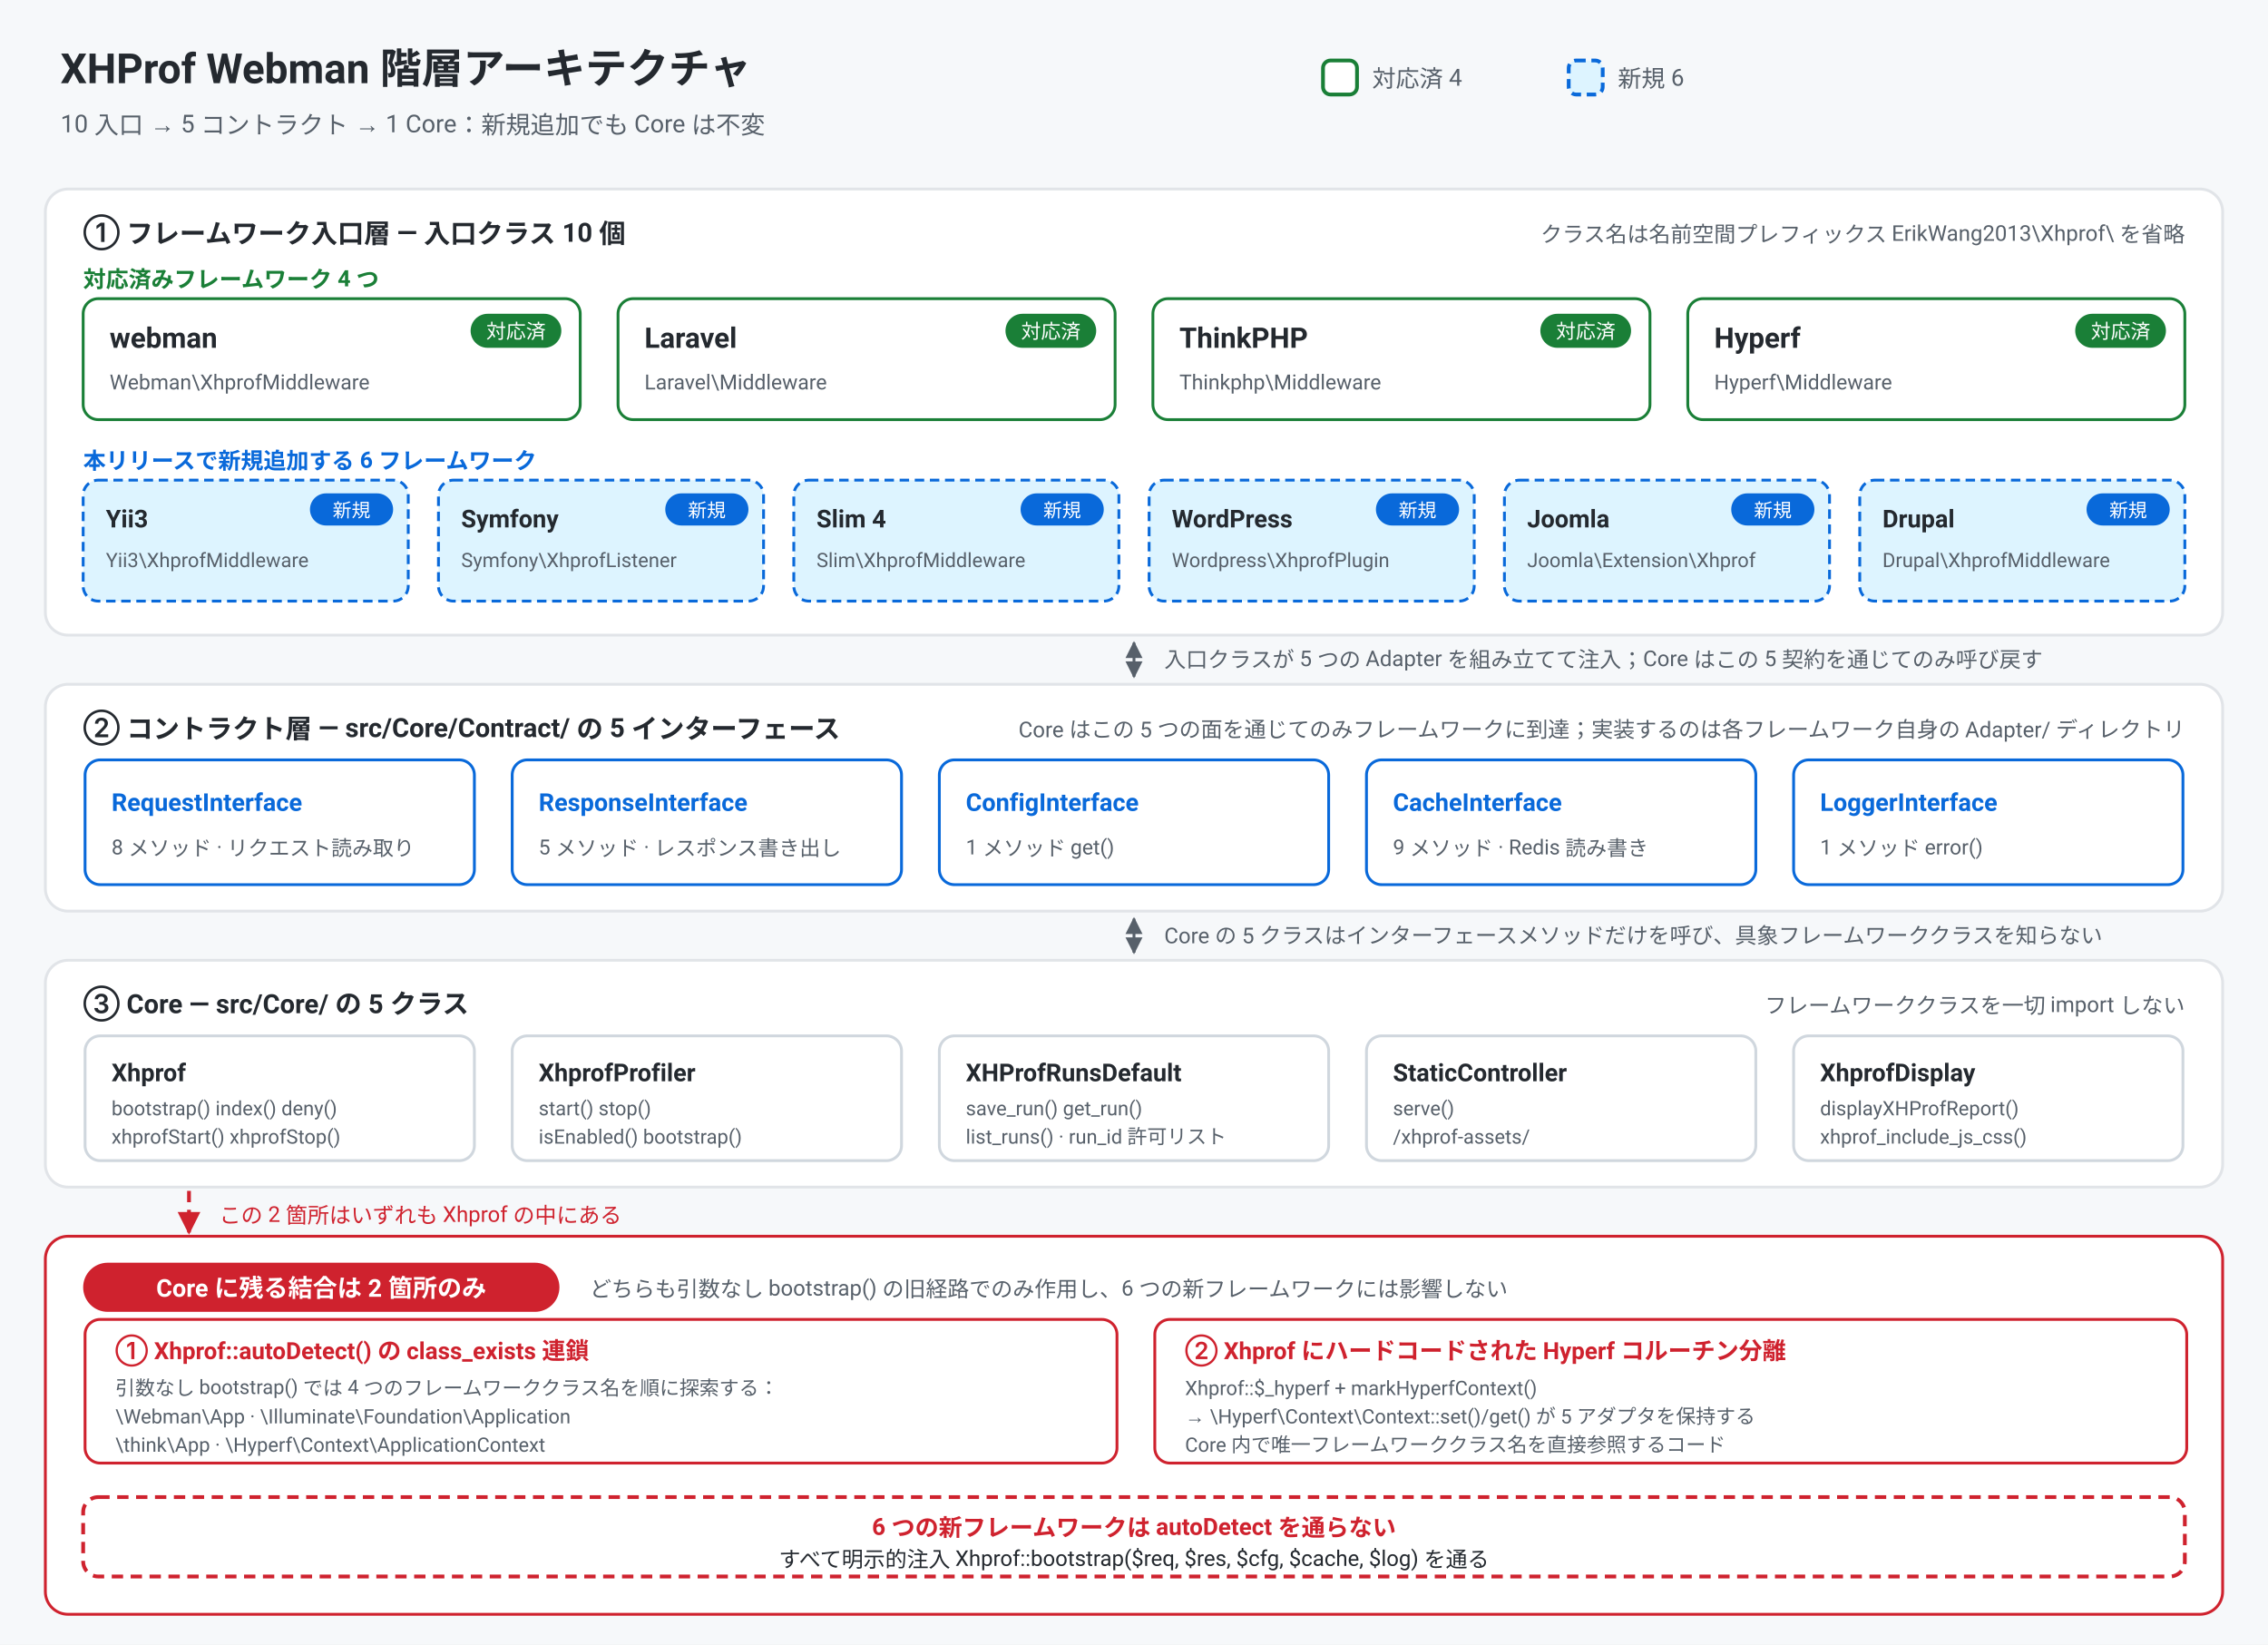
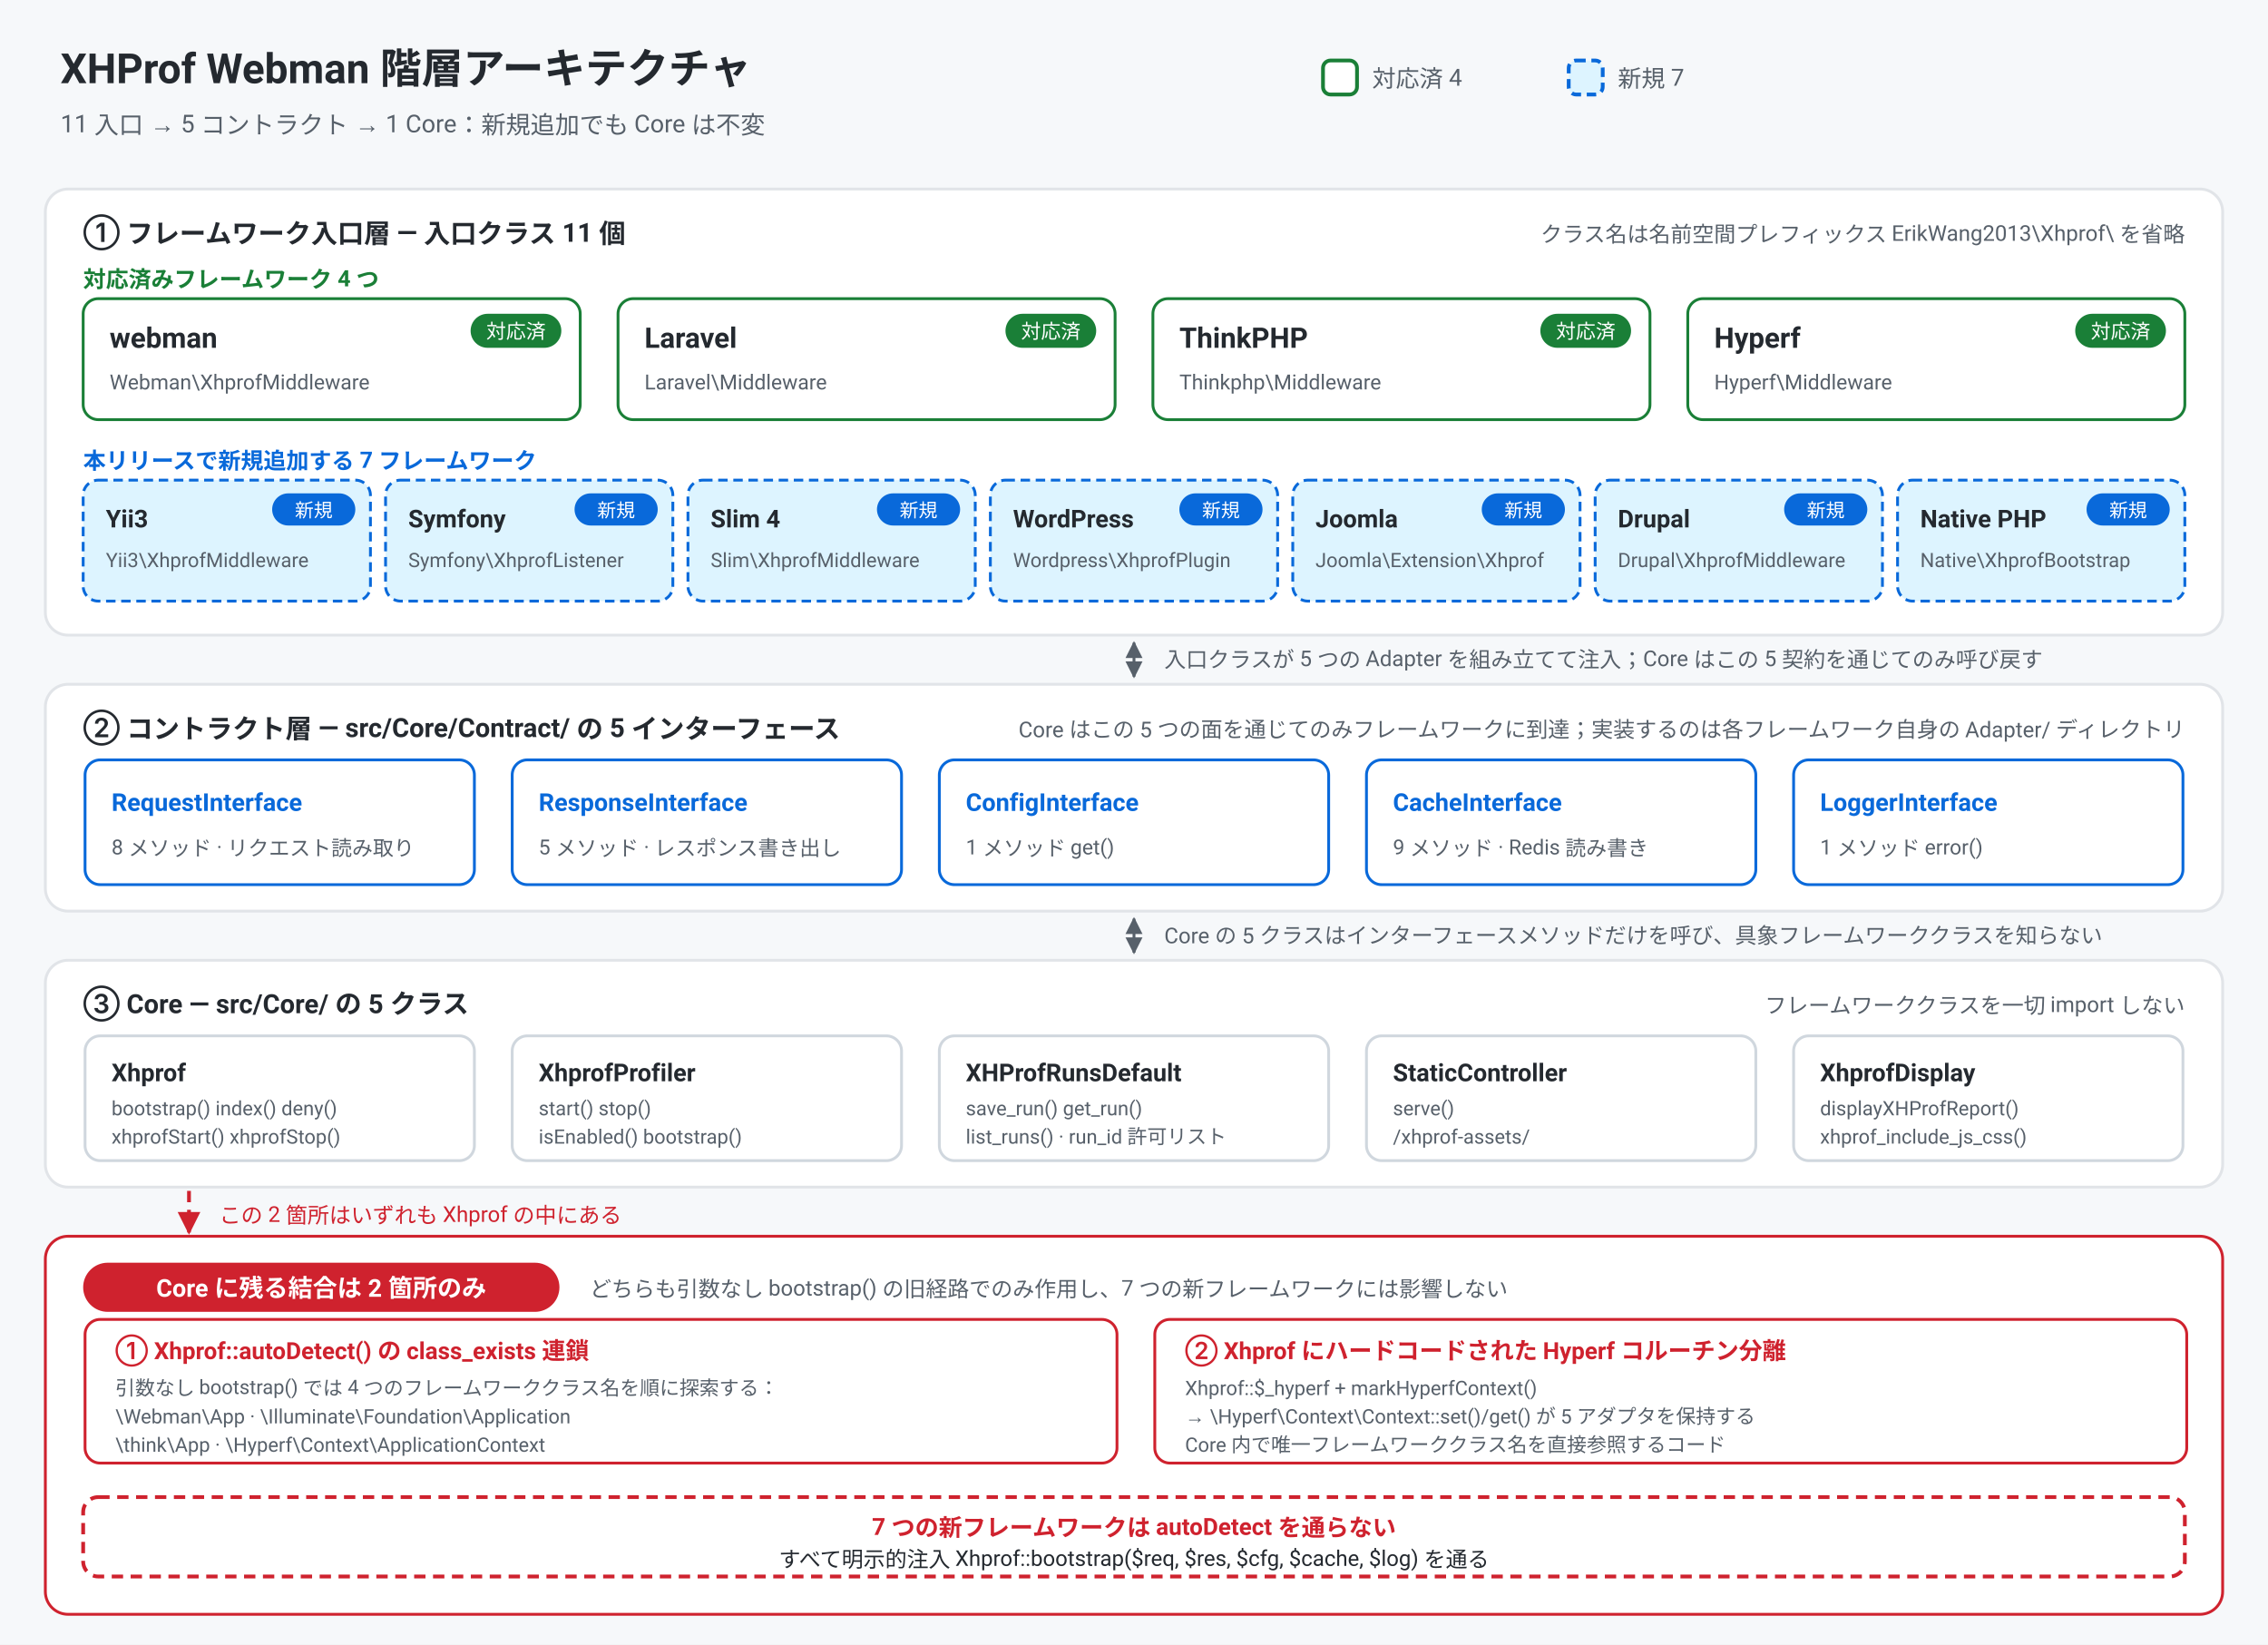
<svg xmlns="http://www.w3.org/2000/svg" viewBox="0 0 1200 870" width="1200" height="870" role="img" font-family="-apple-system, BlinkMacSystemFont, &quot;Segoe UI&quot;, Roboto, &quot;Helvetica Neue&quot;, Arial, &quot;Noto Sans SC&quot;, &quot;PingFang SC&quot;, &quot;Microsoft YaHei&quot;, sans-serif">
  <defs>
    <marker id="arrow" viewBox="0 0 10 10" refX="9" refY="5" markerWidth="6" markerHeight="6" orient="auto-start-reverse">
      <path d="M0,0 L10,5 L0,10 z" fill="#57606a" />
    </marker>
    <marker id="arrow-red" viewBox="0 0 10 10" refX="9" refY="5" markerWidth="6" markerHeight="6" orient="auto-start-reverse">
      <path d="M0,0 L10,5 L0,10 z" fill="#cf222e" />
    </marker>
  </defs>
  <rect x="0" y="0" width="1200" height="870" fill="#f6f8fa" />
  <text x="32" y="44" font-size="22" font-weight="700" fill="#24292f">XHProf Webman 階層アーキテクチャ</text>
-   <text x="32" y="70" font-size="13" fill="#57606a">10 入口 → 5 コントラクト → 1 Core：新規追加でも Core は不変</text>
+   <text x="32" y="70" font-size="13" fill="#57606a">11 入口 → 5 コントラクト → 1 Core：新規追加でも Core は不変</text>
  <rect x="700" y="32" width="18" height="18" rx="4" fill="#ffffff" stroke="#1a7f37" stroke-width="2" />
  <text x="726" y="46" font-size="12.5" fill="#57606a">対応済 4</text>
  <rect x="830" y="32" width="18" height="18" rx="4" fill="#ddf4ff" stroke="#0969da" stroke-width="2" stroke-dasharray="5 3" />
-   <text x="856" y="46" font-size="12.5" fill="#57606a">新規 6</text>
+   <text x="856" y="46" font-size="12.5" fill="#57606a">新規 7</text>
  <rect x="24" y="100" width="1152" height="236" rx="12" fill="#ffffff" stroke="#e1e4e8" stroke-width="1.5" />
-   <text x="44" y="128" font-size="14" font-weight="600" fill="#24292f">① フレームワーク入口層 — 入口クラス 10 個</text>
+   <text x="44" y="128" font-size="14" font-weight="600" fill="#24292f">① フレームワーク入口層 — 入口クラス 11 個</text>
  <text x="1156" y="128" font-size="11.5" fill="#57606a" text-anchor="end">クラス名は名前空間プレフィックス ErikWang2013\Xhprof\ を省略</text>
  <text x="44" y="152" font-size="12" font-weight="600" fill="#1a7f37">対応済みフレームワーク 4 つ</text>
  <rect x="44" y="158" width="263" height="64" rx="8" fill="#ffffff" stroke="#1a7f37" stroke-width="1.5" />
  <text x="58" y="184" font-size="15" font-weight="600" fill="#24292f">webman</text>
  <text x="58" y="206" font-size="11" fill="#57606a">Webman\XhprofMiddleware</text>
  <rect x="249" y="166" width="48" height="18" rx="9" fill="#1a7f37" />
  <text x="273" y="179" font-size="10.5" fill="#ffffff" text-anchor="middle">対応済</text>
  <rect x="327" y="158" width="263" height="64" rx="8" fill="#ffffff" stroke="#1a7f37" stroke-width="1.5" />
  <text x="341" y="184" font-size="15" font-weight="600" fill="#24292f">Laravel</text>
  <text x="341" y="206" font-size="11" fill="#57606a">Laravel\Middleware</text>
  <rect x="532" y="166" width="48" height="18" rx="9" fill="#1a7f37" />
  <text x="556" y="179" font-size="10.5" fill="#ffffff" text-anchor="middle">対応済</text>
  <rect x="610" y="158" width="263" height="64" rx="8" fill="#ffffff" stroke="#1a7f37" stroke-width="1.5" />
  <text x="624" y="184" font-size="15" font-weight="600" fill="#24292f">ThinkPHP</text>
  <text x="624" y="206" font-size="11" fill="#57606a">Thinkphp\Middleware</text>
  <rect x="815" y="166" width="48" height="18" rx="9" fill="#1a7f37" />
  <text x="839" y="179" font-size="10.5" fill="#ffffff" text-anchor="middle">対応済</text>
  <rect x="893" y="158" width="263" height="64" rx="8" fill="#ffffff" stroke="#1a7f37" stroke-width="1.5" />
  <text x="907" y="184" font-size="15" font-weight="600" fill="#24292f">Hyperf</text>
  <text x="907" y="206" font-size="11" fill="#57606a">Hyperf\Middleware</text>
  <rect x="1098" y="166" width="48" height="18" rx="9" fill="#1a7f37" />
  <text x="1122" y="179" font-size="10.5" fill="#ffffff" text-anchor="middle">対応済</text>
-   <text x="44" y="248" font-size="12" font-weight="600" fill="#0969da">本リリースで新規追加する 6 フレームワーク</text>
-   <rect x="44" y="254" width="172" height="64" rx="8" fill="#ddf4ff" stroke="#0969da" stroke-width="1.5" stroke-dasharray="5 3" />
+   <text x="44" y="248" font-size="12" font-weight="600" fill="#0969da">本リリースで新規追加する 7 フレームワーク</text>
+   <rect x="44" y="254" width="152" height="64" rx="8" fill="#ddf4ff" stroke="#0969da" stroke-width="1.5" stroke-dasharray="5 3" />
  <text x="56" y="279" font-size="13" font-weight="600" fill="#24292f">Yii3</text>
  <text x="56" y="300" font-size="10.5" fill="#57606a">Yii3\XhprofMiddleware</text>
-   <rect x="164" y="261" width="44" height="17" rx="8.5" fill="#0969da" />
-   <text x="186" y="273.5" font-size="10" fill="#ffffff" text-anchor="middle">新規</text>
-   <rect x="232" y="254" width="172" height="64" rx="8" fill="#ddf4ff" stroke="#0969da" stroke-width="1.5" stroke-dasharray="5 3" />
-   <text x="244" y="279" font-size="13" font-weight="600" fill="#24292f">Symfony</text>
-   <text x="244" y="300" font-size="10.5" fill="#57606a">Symfony\XhprofListener</text>
-   <rect x="352" y="261" width="44" height="17" rx="8.5" fill="#0969da" />
-   <text x="374" y="273.5" font-size="10" fill="#ffffff" text-anchor="middle">新規</text>
-   <rect x="420" y="254" width="172" height="64" rx="8" fill="#ddf4ff" stroke="#0969da" stroke-width="1.5" stroke-dasharray="5 3" />
-   <text x="432" y="279" font-size="13" font-weight="600" fill="#24292f">Slim 4</text>
-   <text x="432" y="300" font-size="10.5" fill="#57606a">Slim\XhprofMiddleware</text>
-   <rect x="540" y="261" width="44" height="17" rx="8.5" fill="#0969da" />
-   <text x="562" y="273.5" font-size="10" fill="#ffffff" text-anchor="middle">新規</text>
-   <rect x="608" y="254" width="172" height="64" rx="8" fill="#ddf4ff" stroke="#0969da" stroke-width="1.5" stroke-dasharray="5 3" />
-   <text x="620" y="279" font-size="13" font-weight="600" fill="#24292f">WordPress</text>
-   <text x="620" y="300" font-size="10.5" fill="#57606a">Wordpress\XhprofPlugin</text>
-   <rect x="728" y="261" width="44" height="17" rx="8.5" fill="#0969da" />
-   <text x="750" y="273.5" font-size="10" fill="#ffffff" text-anchor="middle">新規</text>
-   <rect x="796" y="254" width="172" height="64" rx="8" fill="#ddf4ff" stroke="#0969da" stroke-width="1.5" stroke-dasharray="5 3" />
-   <text x="808" y="279" font-size="13" font-weight="600" fill="#24292f">Joomla</text>
-   <text x="808" y="300" font-size="10.5" fill="#57606a">Joomla\Extension\Xhprof</text>
-   <rect x="916" y="261" width="44" height="17" rx="8.5" fill="#0969da" />
-   <text x="938" y="273.5" font-size="10" fill="#ffffff" text-anchor="middle">新規</text>
-   <rect x="984" y="254" width="172" height="64" rx="8" fill="#ddf4ff" stroke="#0969da" stroke-width="1.5" stroke-dasharray="5 3" />
-   <text x="996" y="279" font-size="13" font-weight="600" fill="#24292f">Drupal</text>
-   <text x="996" y="300" font-size="10.5" fill="#57606a">Drupal\XhprofMiddleware</text>
-   <rect x="1104" y="261" width="44" height="17" rx="8.5" fill="#0969da" />
-   <text x="1126" y="273.5" font-size="10" fill="#ffffff" text-anchor="middle">新規</text>
+   <rect x="144" y="261" width="44" height="17" rx="8.5" fill="#0969da" />
+   <text x="166" y="273.5" font-size="10" fill="#ffffff" text-anchor="middle">新規</text>
+   <rect x="204" y="254" width="152" height="64" rx="8" fill="#ddf4ff" stroke="#0969da" stroke-width="1.5" stroke-dasharray="5 3" />
+   <text x="216" y="279" font-size="13" font-weight="600" fill="#24292f">Symfony</text>
+   <text x="216" y="300" font-size="10.5" fill="#57606a">Symfony\XhprofListener</text>
+   <rect x="304" y="261" width="44" height="17" rx="8.5" fill="#0969da" />
+   <text x="326" y="273.5" font-size="10" fill="#ffffff" text-anchor="middle">新規</text>
+   <rect x="364" y="254" width="152" height="64" rx="8" fill="#ddf4ff" stroke="#0969da" stroke-width="1.5" stroke-dasharray="5 3" />
+   <text x="376" y="279" font-size="13" font-weight="600" fill="#24292f">Slim 4</text>
+   <text x="376" y="300" font-size="10.5" fill="#57606a">Slim\XhprofMiddleware</text>
+   <rect x="464" y="261" width="44" height="17" rx="8.5" fill="#0969da" />
+   <text x="486" y="273.5" font-size="10" fill="#ffffff" text-anchor="middle">新規</text>
+   <rect x="524" y="254" width="152" height="64" rx="8" fill="#ddf4ff" stroke="#0969da" stroke-width="1.5" stroke-dasharray="5 3" />
+   <text x="536" y="279" font-size="13" font-weight="600" fill="#24292f">WordPress</text>
+   <text x="536" y="300" font-size="10.5" fill="#57606a">Wordpress\XhprofPlugin</text>
+   <rect x="624" y="261" width="44" height="17" rx="8.5" fill="#0969da" />
+   <text x="646" y="273.5" font-size="10" fill="#ffffff" text-anchor="middle">新規</text>
+   <rect x="684" y="254" width="152" height="64" rx="8" fill="#ddf4ff" stroke="#0969da" stroke-width="1.5" stroke-dasharray="5 3" />
+   <text x="696" y="279" font-size="13" font-weight="600" fill="#24292f">Joomla</text>
+   <text x="696" y="300" font-size="10.5" fill="#57606a">Joomla\Extension\Xhprof</text>
+   <rect x="784" y="261" width="44" height="17" rx="8.5" fill="#0969da" />
+   <text x="806" y="273.5" font-size="10" fill="#ffffff" text-anchor="middle">新規</text>
+   <rect x="844" y="254" width="152" height="64" rx="8" fill="#ddf4ff" stroke="#0969da" stroke-width="1.5" stroke-dasharray="5 3" />
+   <text x="856" y="279" font-size="13" font-weight="600" fill="#24292f">Drupal</text>
+   <text x="856" y="300" font-size="10.5" fill="#57606a">Drupal\XhprofMiddleware</text>
+   <rect x="944" y="261" width="44" height="17" rx="8.5" fill="#0969da" />
+   <text x="966" y="273.5" font-size="10" fill="#ffffff" text-anchor="middle">新規</text>
  <line x1="600" y1="340" x2="600" y2="358" stroke="#57606a" stroke-width="1.5" marker-start="url(#arrow)" marker-end="url(#arrow)" />
  <text x="616" y="353" font-size="11.5" fill="#57606a">入口クラスが 5 つの Adapter を組み立てて注入；Core はこの 5 契約を通じてのみ呼び戻す</text>
  <rect x="24" y="362" width="1152" height="120" rx="12" fill="#ffffff" stroke="#e1e4e8" stroke-width="1.5" />
  <text x="44" y="390" font-size="14" font-weight="600" fill="#24292f">② コントラクト層 — src/Core/Contract/ の 5 インターフェース</text>
  <text x="1156" y="390" font-size="11.5" fill="#57606a" text-anchor="end">Core はこの 5 つの面を通じてのみフレームワークに到達；実装するのは各フレームワーク自身の Adapter/ ディレクトリ</text>
  <rect x="45" y="402" width="206" height="66" rx="8" fill="#ffffff" stroke="#0969da" stroke-width="1.5" />
  <text x="59" y="429" font-size="13" font-weight="600" fill="#0969da">RequestInterface</text>
  <text x="59" y="452" font-size="11" fill="#57606a">8 メソッド · リクエスト読み取り</text>
  <rect x="271" y="402" width="206" height="66" rx="8" fill="#ffffff" stroke="#0969da" stroke-width="1.5" />
  <text x="285" y="429" font-size="13" font-weight="600" fill="#0969da">ResponseInterface</text>
  <text x="285" y="452" font-size="11" fill="#57606a">5 メソッド · レスポンス書き出し</text>
  <rect x="497" y="402" width="206" height="66" rx="8" fill="#ffffff" stroke="#0969da" stroke-width="1.5" />
  <text x="511" y="429" font-size="13" font-weight="600" fill="#0969da">ConfigInterface</text>
  <text x="511" y="452" font-size="11" fill="#57606a">1 メソッド get()</text>
  <rect x="723" y="402" width="206" height="66" rx="8" fill="#ffffff" stroke="#0969da" stroke-width="1.5" />
  <text x="737" y="429" font-size="13" font-weight="600" fill="#0969da">CacheInterface</text>
  <text x="737" y="452" font-size="11" fill="#57606a">9 メソッド · Redis 読み書き</text>
  <rect x="949" y="402" width="206" height="66" rx="8" fill="#ffffff" stroke="#0969da" stroke-width="1.5" />
  <text x="963" y="429" font-size="13" font-weight="600" fill="#0969da">LoggerInterface</text>
  <text x="963" y="452" font-size="11" fill="#57606a">1 メソッド error()</text>
  <line x1="600" y1="486" x2="600" y2="504" stroke="#57606a" stroke-width="1.5" marker-start="url(#arrow)" marker-end="url(#arrow)" />
  <text x="616" y="499" font-size="11.5" fill="#57606a">Core の 5 クラスはインターフェースメソッドだけを呼び、具象フレームワーククラスを知らない</text>
  <rect x="24" y="508" width="1152" height="120" rx="12" fill="#ffffff" stroke="#e1e4e8" stroke-width="1.5" />
  <text x="44" y="536" font-size="14" font-weight="600" fill="#24292f">③ Core — src/Core/ の 5 クラス</text>
  <text x="1156" y="536" font-size="11.5" fill="#57606a" text-anchor="end">フレームワーククラスを一切 import しない</text>
  <rect x="45" y="548" width="206" height="66" rx="8" fill="#ffffff" stroke="#d0d7de" stroke-width="1.5" />
  <text x="59" y="572" font-size="13" font-weight="600" fill="#24292f">Xhprof</text>
  <text x="59" y="590" font-size="10.5" fill="#57606a">bootstrap() index() deny()</text>
  <text x="59" y="605" font-size="10.5" fill="#57606a">xhprofStart() xhprofStop()</text>
  <rect x="271" y="548" width="206" height="66" rx="8" fill="#ffffff" stroke="#d0d7de" stroke-width="1.5" />
  <text x="285" y="572" font-size="13" font-weight="600" fill="#24292f">XhprofProfiler</text>
  <text x="285" y="590" font-size="10.5" fill="#57606a">start() stop()</text>
  <text x="285" y="605" font-size="10.5" fill="#57606a">isEnabled() bootstrap()</text>
  <rect x="497" y="548" width="206" height="66" rx="8" fill="#ffffff" stroke="#d0d7de" stroke-width="1.5" />
  <text x="511" y="572" font-size="13" font-weight="600" fill="#24292f">XHProfRunsDefault</text>
  <text x="511" y="590" font-size="10.5" fill="#57606a">save_run() get_run()</text>
  <text x="511" y="605" font-size="10.5" fill="#57606a">list_runs() · run_id 許可リスト</text>
  <rect x="723" y="548" width="206" height="66" rx="8" fill="#ffffff" stroke="#d0d7de" stroke-width="1.5" />
  <text x="737" y="572" font-size="13" font-weight="600" fill="#24292f">StaticController</text>
  <text x="737" y="590" font-size="10.5" fill="#57606a">serve()</text>
  <text x="737" y="605" font-size="10.5" fill="#57606a">/xhprof-assets/</text>
  <rect x="949" y="548" width="206" height="66" rx="8" fill="#ffffff" stroke="#d0d7de" stroke-width="1.5" />
  <text x="963" y="572" font-size="13" font-weight="600" fill="#24292f">XhprofDisplay</text>
  <text x="963" y="590" font-size="10.5" fill="#57606a">displayXHProfReport()</text>
  <text x="963" y="605" font-size="10.5" fill="#57606a">xhprof_include_js_css()</text>
  <line x1="100" y1="630" x2="100" y2="652" stroke="#cf222e" stroke-width="2" stroke-dasharray="6 4" marker-end="url(#arrow-red)" />
  <text x="116" y="647" font-size="11.5" fill="#cf222e">この 2 箇所はいずれも Xhprof の中にある</text>
  <rect x="24" y="654" width="1152" height="200" rx="12" fill="#ffffff" stroke="#cf222e" stroke-width="1.5" />
  <rect x="44" y="668" width="252" height="26" rx="13" fill="#cf222e" />
  <text x="170" y="686" font-size="13" font-weight="600" fill="#ffffff" text-anchor="middle">Core に残る結合は 2 箇所のみ</text>
-   <text x="312" y="686" font-size="11.5" fill="#57606a">どちらも引数なし bootstrap() の旧経路でのみ作用し、6 つの新フレームワークには影響しない</text>
+   <text x="312" y="686" font-size="11.5" fill="#57606a">どちらも引数なし bootstrap() の旧経路でのみ作用し、7 つの新フレームワークには影響しない</text>
  <rect x="45" y="698" width="546" height="76" rx="8" fill="#ffffff" stroke="#cf222e" stroke-width="1.5" />
  <text x="61" y="719" font-size="12.5" font-weight="600" fill="#cf222e">① Xhprof::autoDetect() の class_exists 連鎖</text>
  <text x="61" y="738" font-size="10.5" fill="#57606a">引数なし bootstrap() では 4 つのフレームワーククラス名を順に探索する：</text>
  <text x="61" y="753" font-size="10.5" fill="#57606a">\Webman\App · \Illuminate\Foundation\Application</text>
  <text x="61" y="768" font-size="10.5" fill="#57606a">\think\App · \Hyperf\Context\ApplicationContext</text>
  <rect x="611" y="698" width="546" height="76" rx="8" fill="#ffffff" stroke="#cf222e" stroke-width="1.5" />
  <text x="627" y="719" font-size="12.5" font-weight="600" fill="#cf222e">② Xhprof にハードコードされた Hyperf コルーチン分離</text>
  <text x="627" y="738" font-size="10.5" fill="#57606a">Xhprof::$_hyperf + markHyperfContext()</text>
  <text x="627" y="753" font-size="10.5" fill="#57606a">→ \Hyperf\Context\Context::set()/get() が 5 アダプタを保持する</text>
  <text x="627" y="768" font-size="10.5" fill="#57606a">Core 内で唯一フレームワーククラス名を直接参照するコード</text>
  <rect x="44" y="792" width="1112" height="42" rx="8" fill="#ffffff" stroke="#cf222e" stroke-width="2" stroke-dasharray="6 4" />
-   <text x="600" y="812" font-size="12.5" font-weight="600" fill="#cf222e" text-anchor="middle">6 つの新フレームワークは autoDetect を通らない</text>
+   <text x="600" y="812" font-size="12.5" font-weight="600" fill="#cf222e" text-anchor="middle">7 つの新フレームワークは autoDetect を通らない</text>
  <text x="600" y="829" font-size="11.5" fill="#24292f" text-anchor="middle">すべて明示的注入 Xhprof::bootstrap($req, $res, $cfg, $cache, $log) を通る</text>
+   <rect x="1004" y="254" width="152" height="64" rx="8" fill="#ddf4ff" stroke="#0969da" stroke-width="1.5" stroke-dasharray="5 3" />
+   <text x="1016" y="279" font-size="13" font-weight="600" fill="#24292f">Native PHP</text>
+   <text x="1016" y="300" font-size="10.5" fill="#57606a">Native\XhprofBootstrap</text>
+   <rect x="1104" y="261" width="44" height="17" rx="8.5" fill="#0969da" />
+   <text x="1126" y="273.5" font-size="10" fill="#ffffff" text-anchor="middle">新規</text>
</svg>
